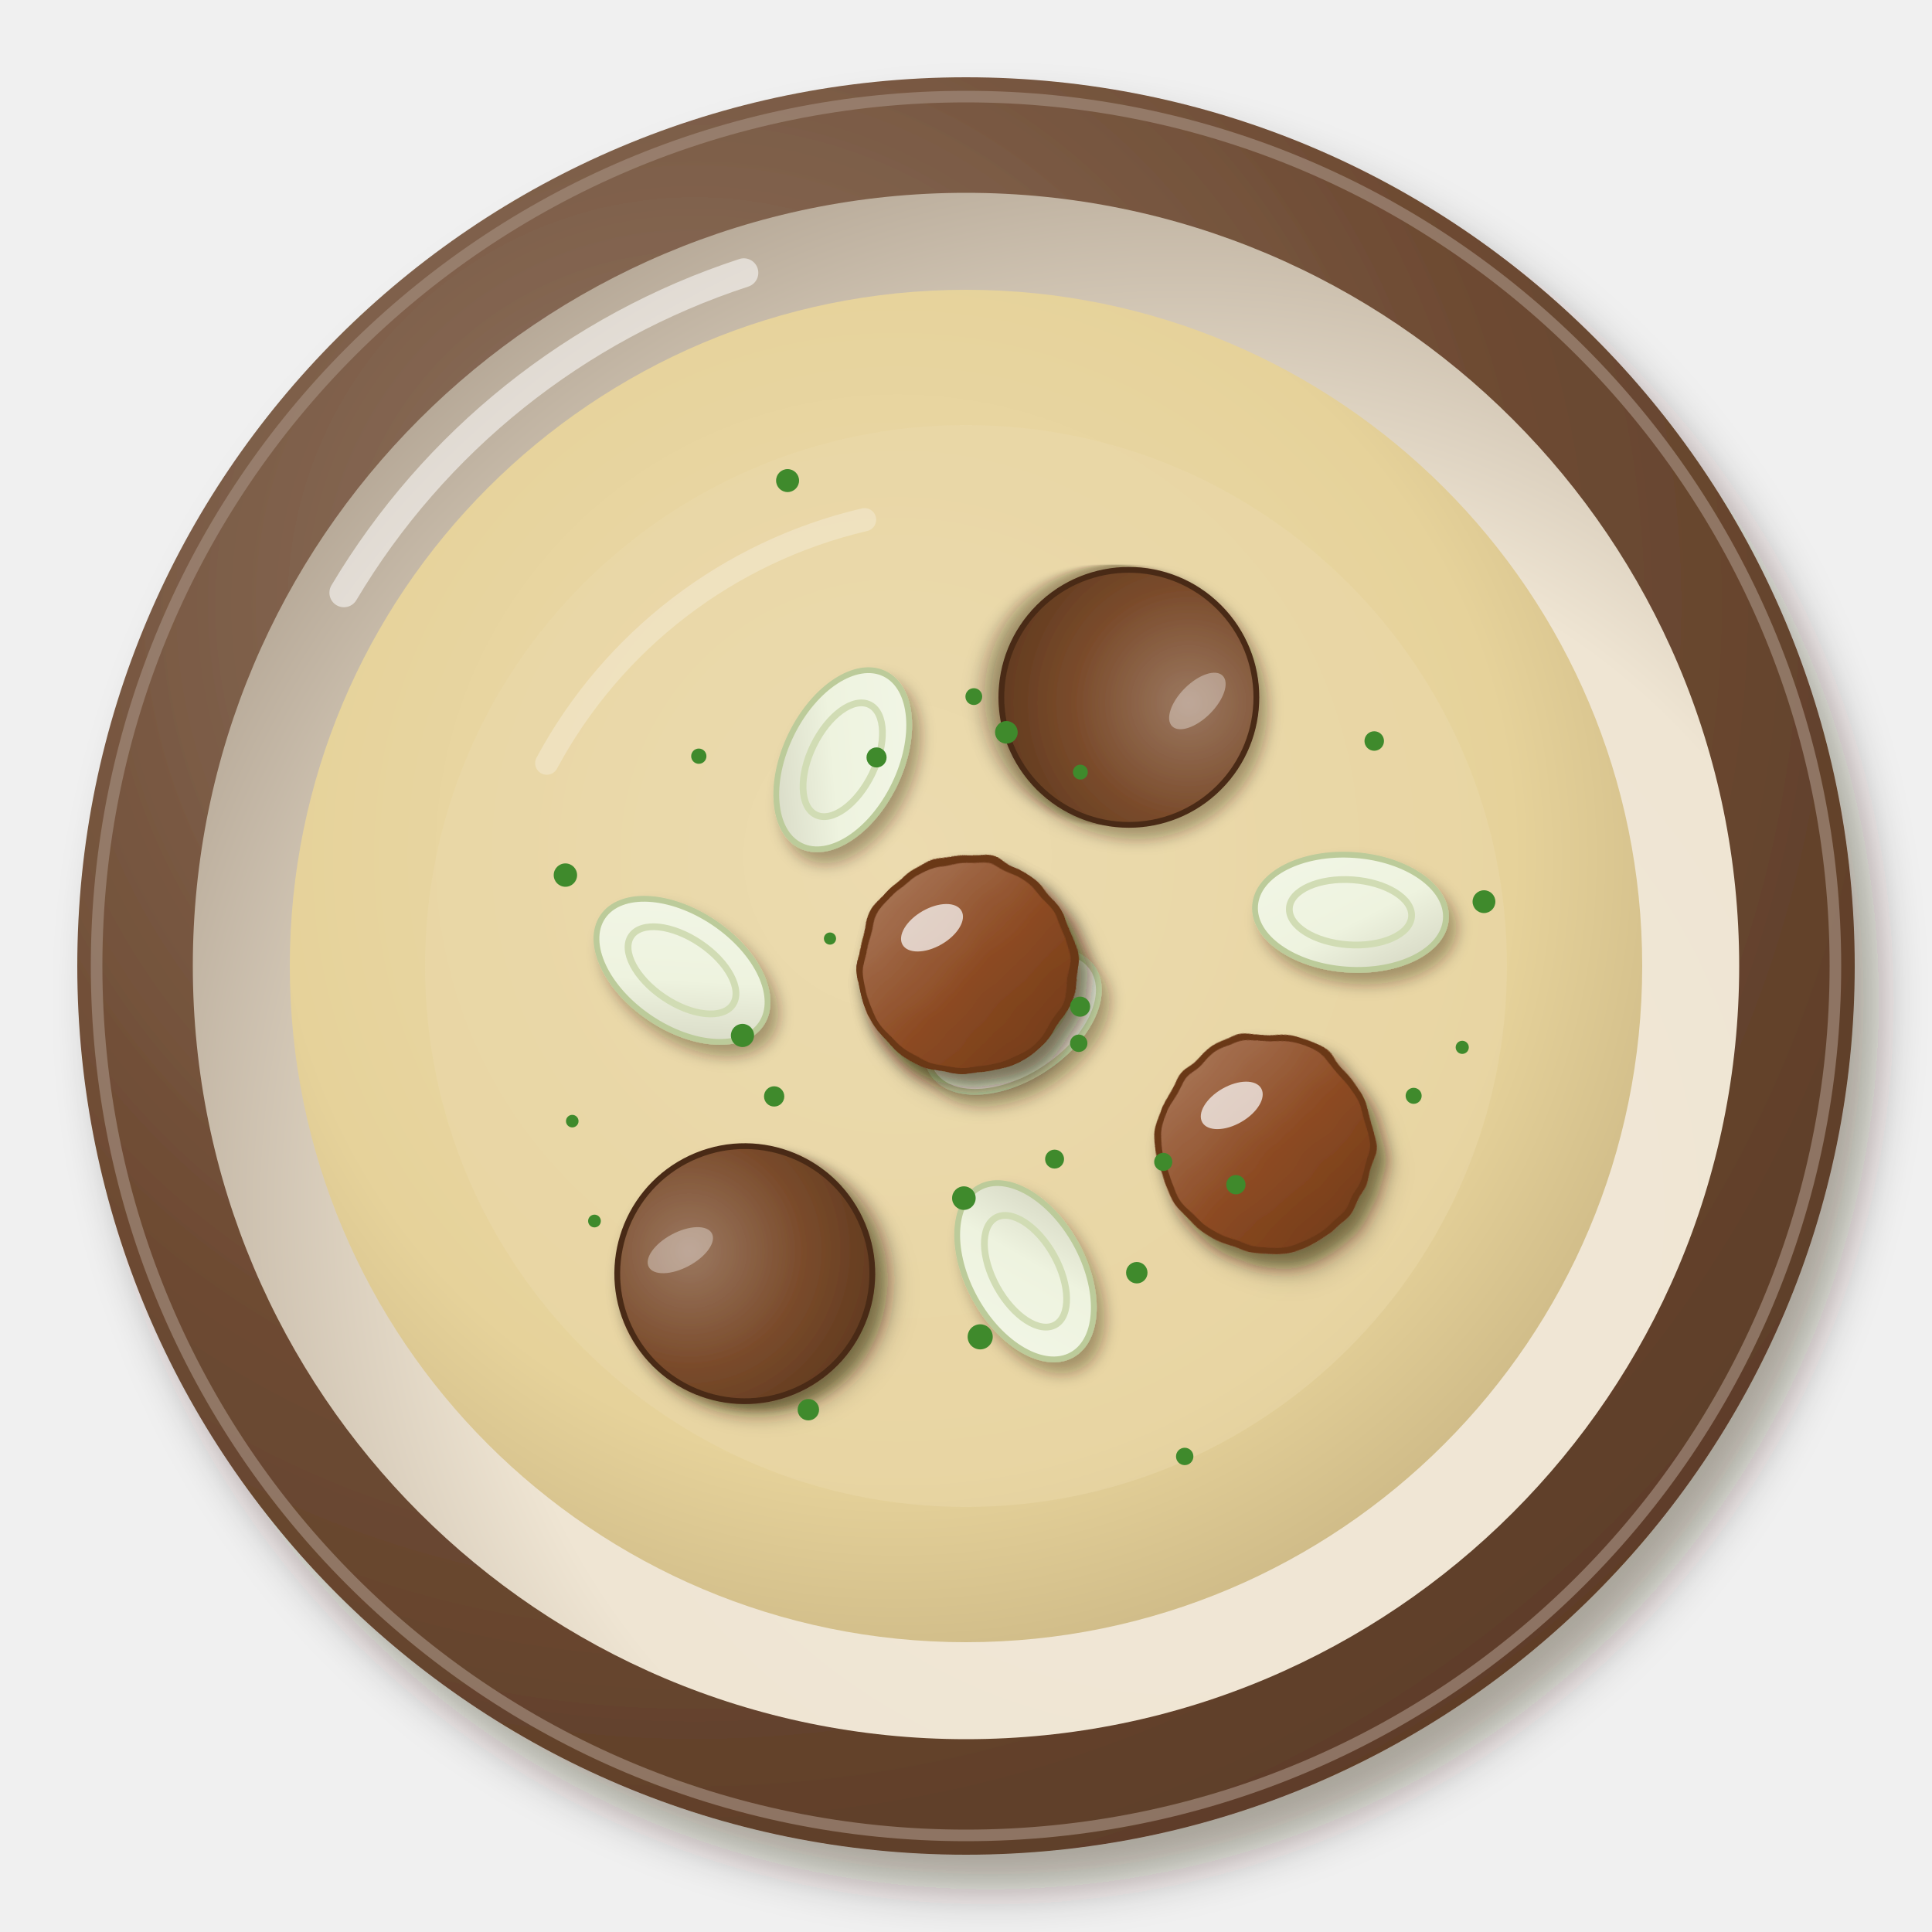
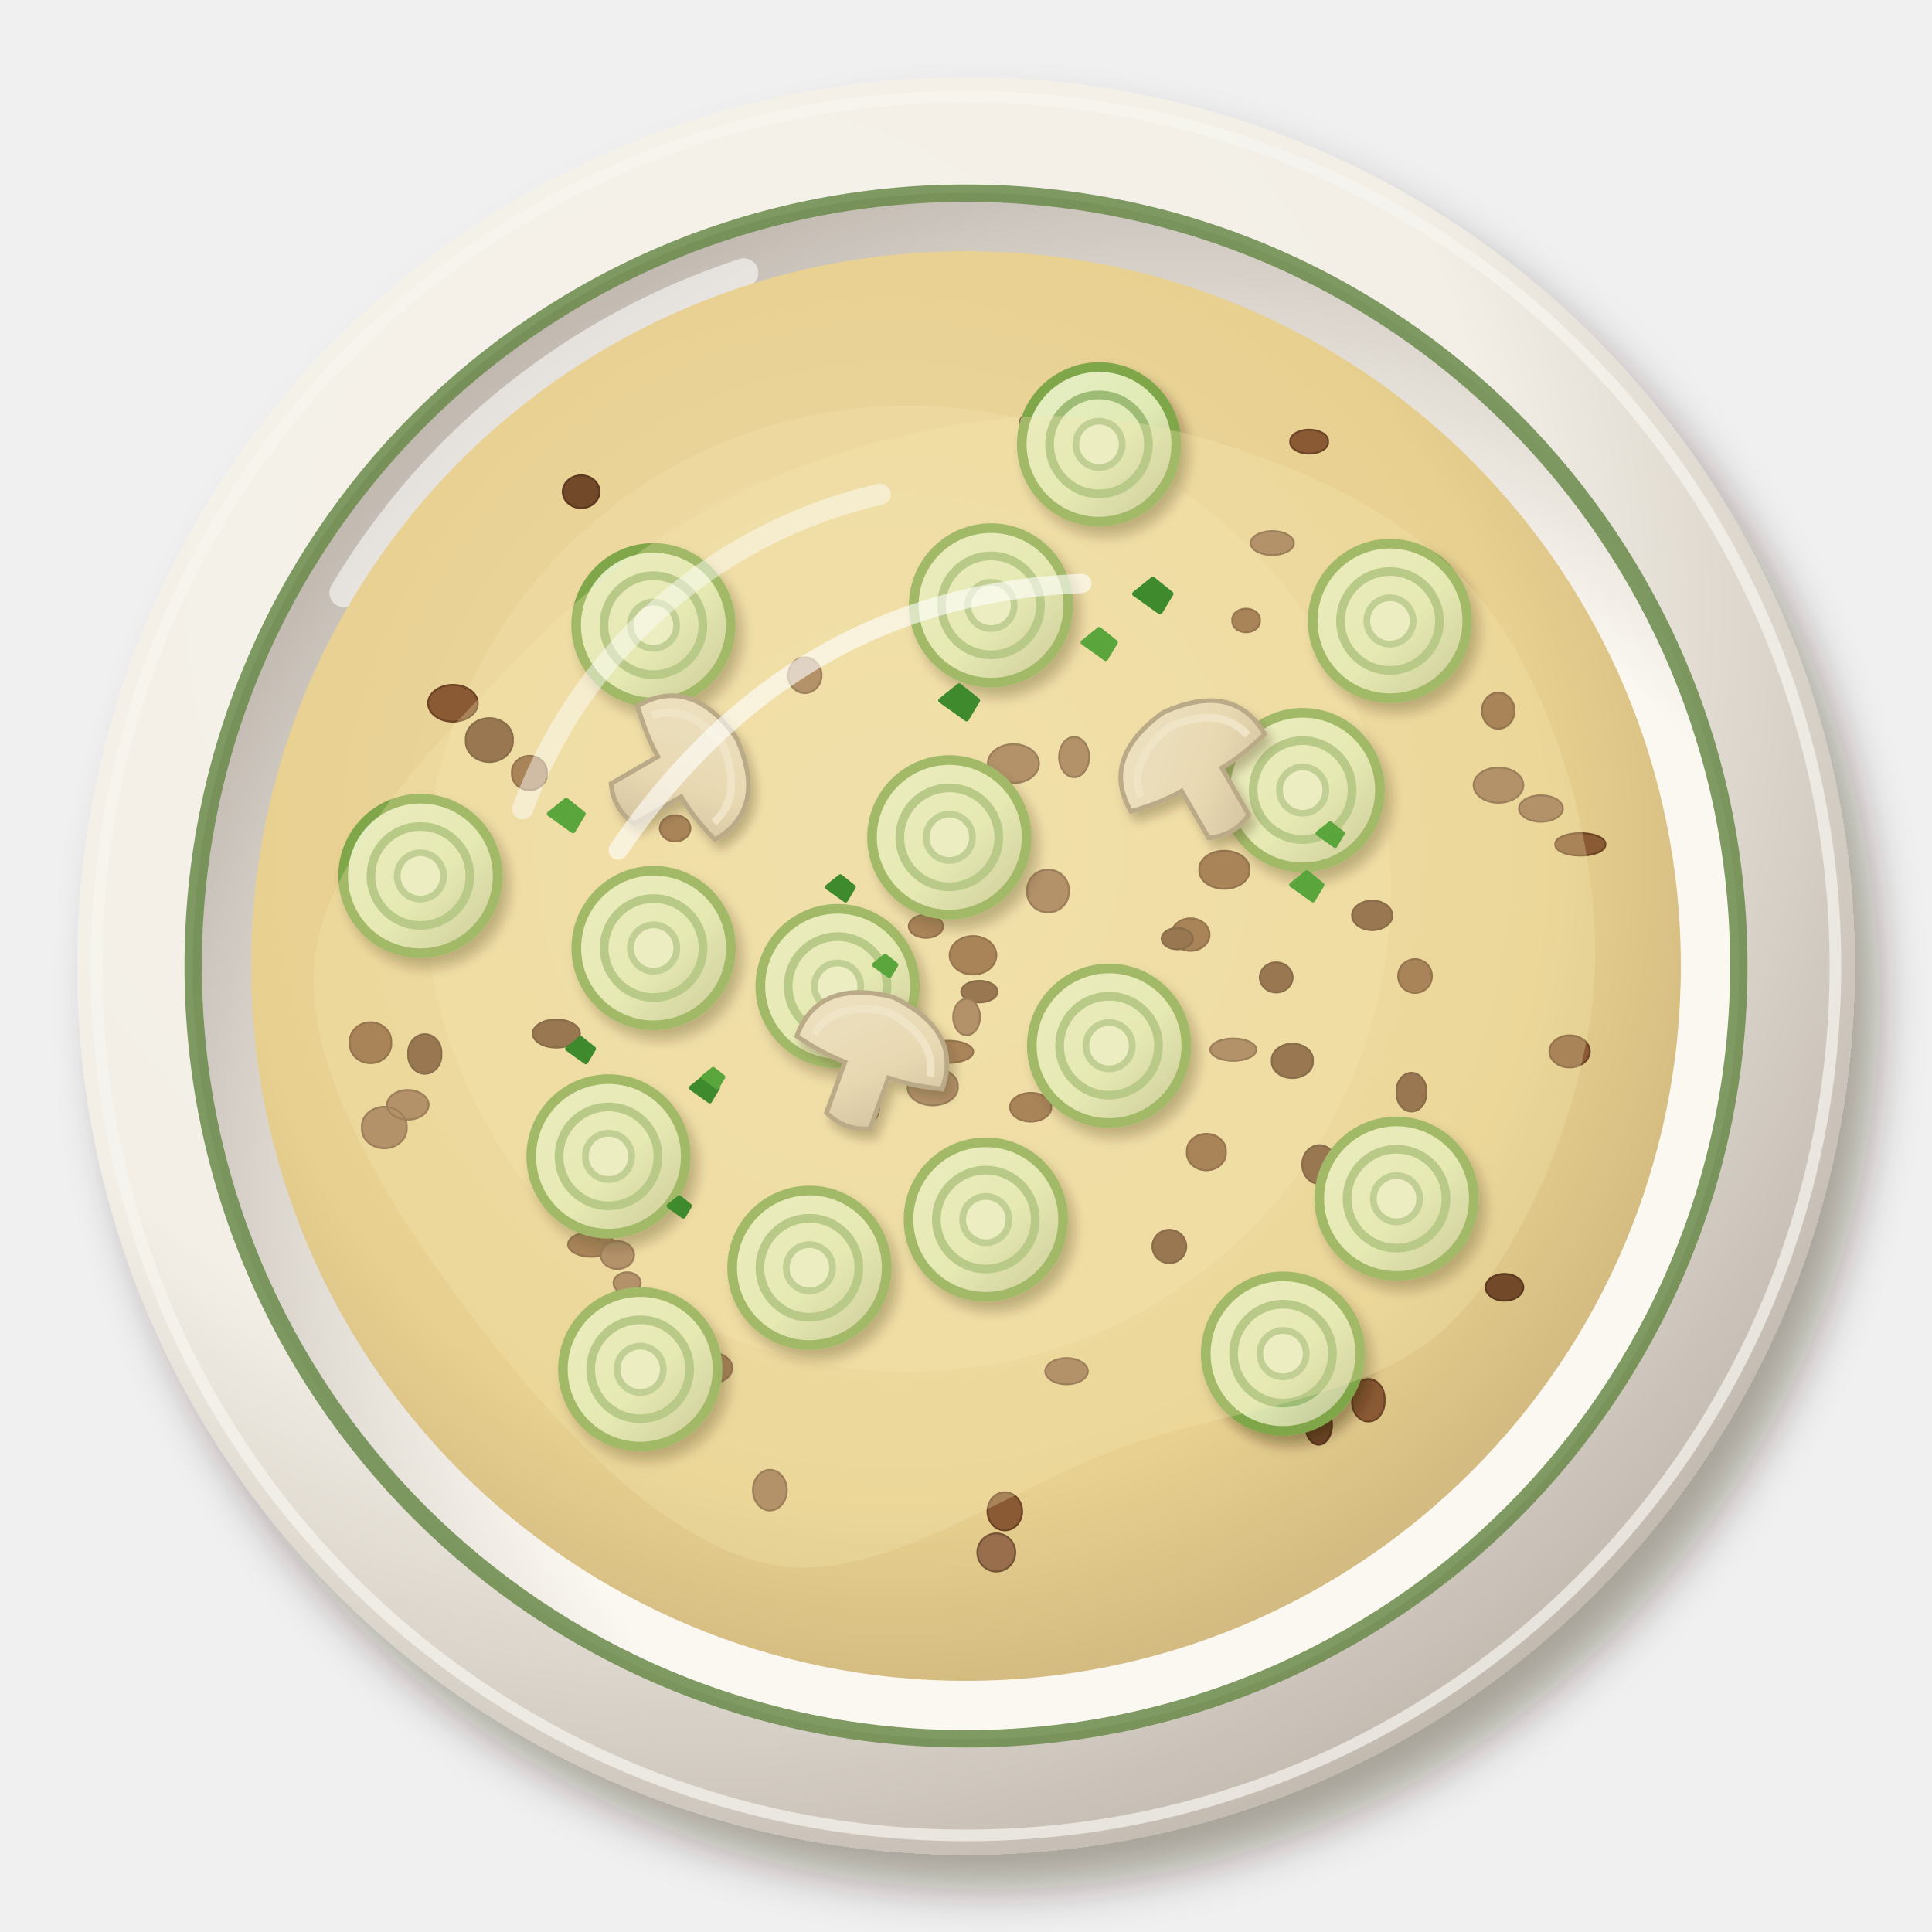
<svg xmlns="http://www.w3.org/2000/svg" viewBox="0 0 200 200" width="400" height="400">
  <defs>
    <filter id="de_kaeselauch-1" x="-30%" y="-30%" width="160%" height="160%">
      <feDropShadow dx="2.52" dy="3.6" stdDeviation="2.34" flood-color="#2b1607" flood-opacity=".36" />
    </filter>
    <radialGradient id="de_kaeselauch-2" cx="0.35" cy="0.3" r=".75">
-       <stop offset="0" stop-color="#927866" />
-       <stop offset=".6" stop-color="#6e4b33" />
-       <stop offset="1" stop-color="#5d3d28" />
+       <stop offset="0" stop-color="#f6f3ec" />
+       <stop offset=".6" stop-color="#f3efe6" />
+       <stop offset="1" stop-color="#c1b8ae" />
    </radialGradient>
    <radialGradient id="de_kaeselauch-3" cx="0.64" cy="0.66" r=".75">
-       <stop offset="0" stop-color="#f1e8d8" />
-       <stop offset=".6" stop-color="#efe5d3" />
-       <stop offset="1" stop-color="#b0a291" />
+       <stop offset="0" stop-color="#fbf9f3" />
+       <stop offset=".6" stop-color="#fbf8f1" />
+       <stop offset="1" stop-color="#b8afa6" />
    </radialGradient>
    <radialGradient id="de_kaeselauch-4" cx="0.45" cy="0.42" r=".75">
-       <stop offset="0" stop-color="#ecdcb0" />
-       <stop offset=".6" stop-color="#e6d29a" />
-       <stop offset="1" stop-color="#b7a375" />
+       <stop offset="0" stop-color="#eddaa8" />
+       <stop offset=".6" stop-color="#e8d090" />
+       <stop offset="1" stop-color="#b9a16e" />
    </radialGradient>
    <filter id="de_kaeselauch-5" x="-30%" y="-30%" width="160%" height="160%">
-       <feDropShadow dx="0.84" dy="1.2" stdDeviation="0.78" flood-color="#2b1607" flood-opacity=".36" />
+       <feDropShadow dx="0.7" dy="1" stdDeviation="0.65" flood-color="#2b1607" flood-opacity=".36" />
    </filter>
    <linearGradient id="de_kaeselauch-6" x1="0" y1="0" x2="1" y2="1">
-       <stop offset="0" stop-color="#f2f6e7" />
-       <stop offset=".55" stop-color="#eef3df" />
-       <stop offset="1" stop-color="#d1d2be" />
+       <stop offset="0" stop-color="#e7efc7" />
+       <stop offset=".55" stop-color="#dfeab4" />
+       <stop offset="1" stop-color="#bbbf91" />
    </linearGradient>
-     <radialGradient id="de_kaeselauch-7" cx="0.35" cy="0.32" r=".75">
-       <stop offset="0" stop-color="#9b7860" />
-       <stop offset=".6" stop-color="#7a4b2b" />
-       <stop offset="1" stop-color="#623b20" />
-     </radialGradient>
-     <filter id="de_kaeselauch-8" x="-30%" y="-30%" width="160%" height="160%">
-       <feDropShadow dx="0.98" dy="1.4" stdDeviation="0.91" flood-color="#2b1607" flood-opacity=".36" />
+     <filter id="de_kaeselauch-7" x="-30%" y="-30%" width="160%" height="160%">
+       <feDropShadow dx="0.56" dy="0.8" stdDeviation="0.52" flood-color="#2b1607" flood-opacity=".36" />
    </filter>
-     <filter id="de_kaeselauch-9" x="-15%" y="-15%" width="130%" height="130%">
-       <feTurbulence type="fractalNoise" baseFrequency="0.2" numOctaves="2" seed="3" result="t" />
-       <feDisplacementMap in="SourceGraphic" in2="t" scale="1.2" xChannelSelector="R" yChannelSelector="G" />
-     </filter>
-     <linearGradient id="de_kaeselauch-10" x1="0" y1="0" x2="1" y2="1">
-       <stop offset="0" stop-color="#af8064" />
-       <stop offset=".55" stop-color="#8c4a22" />
-       <stop offset="1" stop-color="#6d3919" />
+     <linearGradient id="de_kaeselauch-8" x1="0" y1="0" x2="1" y2="1">
+       <stop offset="0" stop-color="#ebe0cb" />
+       <stop offset=".55" stop-color="#e3d2b4" />
+       <stop offset="1" stop-color="#b5a389" />
    </linearGradient>
  </defs>
  <g filter="url(#de_kaeselauch-1)">
    <circle cx="100" cy="100" r="92" fill="url(#de_kaeselauch-2)" />
  </g>
-   <circle cx="100" cy="100" r="90" fill="none" stroke="#a18a7a" stroke-width="1.2" opacity=".7" />
+   <circle cx="100" cy="100" r="90" fill="none" stroke="#f7f5ef" stroke-width="1.2" opacity=".7" />
  <circle cx="100" cy="100" r="80.04" fill="url(#de_kaeselauch-3)" />
  <path d="M35.6,61.36 A75.44,75.44 0 0 1 77,28.24" stroke="#fff" stroke-width="3" fill="none" stroke-linecap="round" opacity=".55" />
-   <circle cx="100" cy="100" r="70" fill="url(#de_kaeselauch-4)" opacity="1" />
-   <path d="M56.6,79 A50.4,50.4 0 0 1 89.5,53.8" stroke="#fff" stroke-width="2.4" fill="none" stroke-linecap="round" opacity=".45" />
-   <circle cx="100" cy="100" r="56" fill="#ebdaac" opacity=".45" />
+   <circle cx="100" cy="100" r="80" fill="none" stroke="#6a8a4a" stroke-width="1.8" opacity=".85" />
+   <circle cx="100" cy="100" r="74" fill="url(#de_kaeselauch-4)" opacity="1" />
+   <circle cx="94" cy="92" r="50" fill="#f2e0a8" opacity=".45" />
+   <path d="M58.81,128.82a2.4,1.27 0 1 0 4.8,0a2.4,1.27 0 1 0 -4.8,0ZM35.22,91.07a2.01,1.69 0 1 0 4.01,0a2.01,1.69 0 1 0 -4.01,0ZM44.32,72.8a2.57,1.9 0 1 0 5.14,0a2.57,1.9 0 1 0 -5.14,0ZM98.31,98.89a2.41,1.98 0 1 0 4.83,0a2.41,1.98 0 1 0 -4.83,0ZM160.4,108.84a2.08,1.65 0 1 0 4.17,0a2.08,1.65 0 1 0 -4.17,0ZM144.74,101.04a1.74,1.74 0 1 0 3.49,0a1.74,1.74 0 1 0 -3.49,0ZM64.33,93.9a1.9,1.38 0 1 0 3.8,0a1.9,1.38 0 1 0 -3.8,0ZM71.32,141.61a2.24,1.6 0 1 0 4.48,0a2.24,1.6 0 1 0 -4.48,0ZM122.87,119.26a2.02,1.76 0 1 0 4.03,0a2.02,1.76 0 1 0 -4.03,0ZM104.56,114.62a2.13,1.48 0 1 0 4.27,0a2.13,1.48 0 1 0 -4.27,0ZM139.98,144.96a1.68,2.04 0 1 0 3.35,0a1.68,2.04 0 1 0 -3.35,0ZM53,80.02a1.81,1.65 0 1 0 3.61,0a1.81,1.65 0 1 0 -3.61,0ZM153.42,73.57a1.68,1.87 0 1 0 3.36,0a1.68,1.87 0 1 0 -3.36,0ZM127.57,64.23a1.43,1.12 0 1 0 2.85,0a1.43,1.12 0 1 0 -2.85,0ZM124.16,90.04a2.59,1.85 0 1 0 5.17,0a2.59,1.85 0 1 0 -5.17,0ZM133.57,45.72a1.96,1.15 0 1 0 3.91,0a1.96,1.15 0 1 0 -3.91,0ZM95.65,108.88a2.55,1.14 0 1 0 5.1,0a2.55,1.14 0 1 0 -5.1,0ZM102.23,156.45a1.79,1.97 0 1 0 3.58,0a1.79,1.97 0 1 0 -3.58,0ZM94.08,95.89a1.77,1.19 0 1 0 3.54,0a1.77,1.19 0 1 0 -3.54,0ZM36.21,107.94a2.15,1.98 0 1 0 4.29,0a2.15,1.98 0 1 0 -4.29,0ZM41.7,89.49a2.6,1.26 0 1 0 5.2,0a2.6,1.26 0 1 0 -5.2,0ZM87.71,114.6a1.64,1.95 0 1 0 3.29,0a1.64,1.95 0 1 0 -3.29,0ZM161.01,87.41a2.59,1.09 0 1 0 5.17,0a2.59,1.09 0 1 0 -5.17,0ZM121.26,96.75a1.97,1.67 0 1 0 3.95,0a1.97,1.67 0 1 0 -3.95,0ZM68.31,85.75a1.58,1.35 0 1 0 3.16,0a1.58,1.35 0 1 0 -3.16,0Z" fill="#8a5a34" stroke="#6d4526" stroke-width="0.2" />
+   <path d="M58.26,50.9a1.9,1.69 0 1 0 3.8,0a1.9,1.69 0 1 0 -3.8,0ZM142.51,63.23a2.3,1.45 0 1 0 4.6,0a2.3,1.45 0 1 0 -4.6,0ZM67.21,68.2a2.22,1.74 0 1 0 4.45,0a2.22,1.74 0 1 0 -4.45,0ZM135.13,147.51a1.37,2.03 0 1 0 2.75,0a1.37,2.03 0 1 0 -2.75,0ZM48.22,76.61a2.44,2.13 0 1 0 4.87,0a2.44,2.13 0 1 0 -4.87,0ZM99.51,102.65a1.87,1.11 0 1 0 3.75,0a1.87,1.11 0 1 0 -3.75,0ZM81.96,99.51a1.99,1.2 0 1 0 3.98,0a1.99,1.2 0 1 0 -3.98,0ZM80.29,98.7a2.2,1.75 0 1 0 4.39,0a2.2,1.75 0 1 0 -4.39,0ZM144.58,113.06a1.54,1.85 0 1 0 3.07,0a1.54,1.85 0 1 0 -3.07,0ZM55.15,106.99a2.44,1.45 0 1 0 4.88,0a2.44,1.45 0 1 0 -4.88,0ZM130.42,101.18a1.69,1.55 0 1 0 3.39,0a1.69,1.55 0 1 0 -3.39,0ZM107.5,45.17a2.41,1.76 0 1 0 4.82,0a2.41,1.76 0 1 0 -4.82,0ZM120.26,97.17a1.61,1.1 0 1 0 3.22,0a1.61,1.1 0 1 0 -3.22,0ZM131.66,109.82a2.13,1.66 0 1 0 4.25,0a2.13,1.66 0 1 0 -4.25,0ZM139.97,94.76a2.08,1.52 0 1 0 4.16,0a2.08,1.52 0 1 0 -4.16,0ZM134.81,120.55a1.78,2 0 1 0 3.56,0a1.78,2 0 1 0 -3.56,0ZM105.56,43.76a2.22,1.28 0 1 0 4.44,0a2.22,1.28 0 1 0 -4.44,0ZM119.3,129.03a1.75,1.72 0 1 0 3.5,0a1.75,1.72 0 1 0 -3.5,0ZM104.19,67.09a2.33,1.7 0 1 0 4.67,0a2.33,1.7 0 1 0 -4.67,0ZM153.79,133.26a1.95,1.38 0 1 0 3.9,0a1.95,1.38 0 1 0 -3.9,0ZM42.26,109.11a1.72,1.9 0 1 0 3.43,0a1.72,1.9 0 1 0 -3.43,0ZM85.45,135.29a1.38,1.3 0 1 0 2.76,0a1.38,1.3 0 1 0 -2.76,0Z" fill="#724929" stroke="#5c391f" stroke-width="0.2" />
+   <path d="M129.47,56.22a2.23,1.23 0 1 0 4.47,0a2.23,1.23 0 1 0 -4.47,0ZM110,106.39a1.38,1.81 0 1 0 2.77,0a1.38,1.81 0 1 0 -2.77,0ZM157.25,83.7a2.27,1.36 0 1 0 4.54,0a2.27,1.36 0 1 0 -4.54,0ZM109.64,78.37a1.55,2.08 0 1 0 3.1,0a1.55,2.08 0 1 0 -3.1,0ZM98.68,105.28a1.38,1.88 0 1 0 2.76,0a1.38,1.88 0 1 0 -2.76,0ZM93.97,112.49a2.59,1.82 0 1 0 5.17,0a2.59,1.82 0 1 0 -5.17,0ZM102.27,79.05a2.64,2.01 0 1 0 5.28,0a2.64,2.01 0 1 0 -5.28,0ZM62.19,129.92a1.72,1.44 0 1 0 3.44,0a1.72,1.44 0 1 0 -3.44,0ZM40.07,114.37a2.15,1.53 0 1 0 4.3,0a2.15,1.53 0 1 0 -4.3,0ZM77.95,154.26a1.75,2.1 0 1 0 3.5,0a1.75,2.1 0 1 0 -3.5,0ZM142.05,65.86a1.45,2.09 0 1 0 2.91,0a1.45,2.09 0 1 0 -2.91,0ZM37.47,116.72a2.32,2.01 0 1 0 4.63,0a2.32,2.01 0 1 0 -4.63,0ZM152.55,81.28a2.57,1.82 0 1 0 5.14,0a2.57,1.82 0 1 0 -5.14,0ZM81.6,69.9a1.72,1.84 0 1 0 3.44,0a1.72,1.84 0 1 0 -3.44,0ZM139.82,120.59a1.38,1.48 0 1 0 2.75,0a1.38,1.48 0 1 0 -2.75,0ZM63.52,132.82a1.4,1.11 0 1 0 2.8,0a1.4,1.11 0 1 0 -2.8,0ZM125.29,108.66a2.38,1.15 0 1 0 4.76,0a2.38,1.15 0 1 0 -4.76,0ZM106.33,92.24a2.16,2.07 0 1 0 4.31,0a2.16,2.07 0 1 0 -4.31,0ZM64.54,103.45a2.38,1.76 0 1 0 4.76,0a2.38,1.76 0 1 0 -4.76,0ZM108.21,141.95a2.2,1.35 0 1 0 4.4,0a2.2,1.35 0 1 0 -4.4,0ZM45.3,94a2.59,1.86 0 1 0 5.17,0a2.59,1.86 0 1 0 -5.17,0ZM102.03,62.02a2.26,1.38 0 1 0 4.52,0a2.26,1.38 0 1 0 -4.52,0ZM101.18,160.71a1.96,1.97 0 1 0 3.92,0a1.96,1.97 0 1 0 -3.92,0Z" fill="#986e4c" stroke="#775337" stroke-width="0.2" />
  <g filter="url(#de_kaeselauch-5)">
-     <g transform="translate(70.6 100.45) rotate(34)">
-       <ellipse rx="9.9" ry="5.94" fill="url(#de_kaeselauch-6)" stroke="#bccb9a" stroke-width=".6" />
-       <ellipse rx="6.34" ry="3.37" fill="none" stroke="#d1dcb4" stroke-width=".7" />
+     <g transform="translate(86.71 102.08)">
+       <circle r="8" fill="url(#de_kaeselauch-6)" stroke="#7fa64a" stroke-width="1" />
+       <circle r="5.12" fill="none" stroke="#9fbc77" stroke-width=".9" />
+       <circle r="2.4" fill="#e9f0cb" stroke="#acc589" stroke-width=".7" />
    </g>
-     <g transform="translate(87.24 78.65) rotate(116)">
-       <ellipse rx="9.9" ry="5.94" fill="url(#de_kaeselauch-6)" stroke="#bccb9a" stroke-width=".6" />
-       <ellipse rx="6.34" ry="3.37" fill="none" stroke="#d1dcb4" stroke-width=".7" />
+     <g transform="translate(102.05 126.25)">
+       <circle r="8" fill="url(#de_kaeselauch-6)" stroke="#7fa64a" stroke-width="1" />
+       <circle r="5.12" fill="none" stroke="#9fbc77" stroke-width=".9" />
+       <circle r="2.4" fill="#e9f0cb" stroke="#acc589" stroke-width=".7" />
    </g>
-     <g transform="translate(106.16 131.6) rotate(241)">
-       <ellipse rx="9.9" ry="5.94" fill="url(#de_kaeselauch-6)" stroke="#bccb9a" stroke-width=".6" />
-       <ellipse rx="6.34" ry="3.37" fill="none" stroke="#d1dcb4" stroke-width=".7" />
+     <g transform="translate(43.52 90.68)">
+       <circle r="8" fill="url(#de_kaeselauch-6)" stroke="#7fa64a" stroke-width="1" />
+       <circle r="5.12" fill="none" stroke="#9fbc77" stroke-width=".9" />
+       <circle r="2.4" fill="#e9f0cb" stroke="#acc589" stroke-width=".7" />
    </g>
-     <g transform="translate(139.8 94.44) rotate(4)">
-       <ellipse rx="9.9" ry="5.94" fill="url(#de_kaeselauch-6)" stroke="#bccb9a" stroke-width=".6" />
-       <ellipse rx="6.34" ry="3.37" fill="none" stroke="#d1dcb4" stroke-width=".7" />
+     <g transform="translate(62.99 119.71)">
+       <circle r="8" fill="url(#de_kaeselauch-6)" stroke="#7fa64a" stroke-width="1" />
+       <circle r="5.12" fill="none" stroke="#9fbc77" stroke-width=".9" />
+       <circle r="2.4" fill="#e9f0cb" stroke="#acc589" stroke-width=".7" />
    </g>
-     <g transform="translate(104.84 105.69) rotate(327)">
-       <ellipse rx="9.9" ry="5.94" fill="url(#de_kaeselauch-6)" stroke="#bccb9a" stroke-width=".6" />
-       <ellipse rx="6.34" ry="3.37" fill="none" stroke="#d1dcb4" stroke-width=".7" />
+     <g transform="translate(132.82 140.13)">
+       <circle r="8" fill="url(#de_kaeselauch-6)" stroke="#7fa64a" stroke-width="1" />
+       <circle r="5.12" fill="none" stroke="#9fbc77" stroke-width=".9" />
+       <circle r="2.4" fill="#e9f0cb" stroke="#acc589" stroke-width=".7" />
    </g>
-     <g transform="translate(116.86 72.19) rotate(135)">
-       <g filter="url(#de_kaeselauch-5)">
-         <circle r="13.2" fill="url(#de_kaeselauch-7)" stroke="#4a2b16" stroke-width=".6" />
-       </g>
-       <ellipse cx="-4.75" cy="-5.28" rx="3.7" ry="1.85" fill="#fff" opacity=".35" />
+     <g transform="translate(67.64 64.72)">
+       <circle r="8" fill="url(#de_kaeselauch-6)" stroke="#7fa64a" stroke-width="1" />
+       <circle r="5.12" fill="none" stroke="#9fbc77" stroke-width=".9" />
+       <circle r="2.4" fill="#e9f0cb" stroke="#acc589" stroke-width=".7" />
    </g>
-     <g transform="translate(77.1 131.85) rotate(332)">
-       <g filter="url(#de_kaeselauch-5)">
-         <circle r="13.2" fill="url(#de_kaeselauch-7)" stroke="#4a2b16" stroke-width=".6" />
-       </g>
-       <ellipse cx="-4.75" cy="-5.28" rx="3.7" ry="1.85" fill="#fff" opacity=".35" />
+     <g transform="translate(98.27 86.68)">
+       <circle r="8" fill="url(#de_kaeselauch-6)" stroke="#7fa64a" stroke-width="1" />
+       <circle r="5.12" fill="none" stroke="#9fbc77" stroke-width=".9" />
+       <circle r="2.4" fill="#e9f0cb" stroke="#acc589" stroke-width=".7" />
    </g>
-     <g filter="url(#de_kaeselauch-8)">
-       <g filter="url(#de_kaeselauch-9)">
-         <circle cx="131.028" cy="118.385" r="11" fill="url(#de_kaeselauch-10)" stroke="#6a3718" stroke-width=".7" />
-       </g>
+     <g transform="translate(143.89 64.28)">
+       <circle r="8" fill="url(#de_kaeselauch-6)" stroke="#7fa64a" stroke-width="1" />
+       <circle r="5.12" fill="none" stroke="#9fbc77" stroke-width=".9" />
+       <circle r="2.4" fill="#e9f0cb" stroke="#acc589" stroke-width=".7" />
    </g>
-     <ellipse cx="127.51" cy="114.43" rx="3.52" ry="1.98" fill="#fff" opacity=".7" transform="rotate(-30 127.51 114.43)" />
-     <g filter="url(#de_kaeselauch-8)">
-       <g filter="url(#de_kaeselauch-9)">
-         <circle cx="100" cy="100" r="11" fill="url(#de_kaeselauch-10)" stroke="#6a3718" stroke-width=".7" />
-       </g>
+     <g transform="translate(102.59 62.67)">
+       <circle r="8" fill="url(#de_kaeselauch-6)" stroke="#7fa64a" stroke-width="1" />
+       <circle r="5.12" fill="none" stroke="#9fbc77" stroke-width=".9" />
+       <circle r="2.4" fill="#e9f0cb" stroke="#acc589" stroke-width=".7" />
    </g>
-     <ellipse cx="96.48" cy="96.04" rx="3.52" ry="1.98" fill="#fff" opacity=".7" transform="rotate(-30 96.48 96.04)" />
-     <g filter="url(#de_kaeselauch-8)">
-       <g filter="url(#de_kaeselauch-9)">
-         <circle cx="100" cy="100" r="11" fill="url(#de_kaeselauch-10)" stroke="#6a3718" stroke-width=".7" />
-       </g>
+     <g transform="translate(144.57 124.09)">
+       <circle r="8" fill="url(#de_kaeselauch-6)" stroke="#7fa64a" stroke-width="1" />
+       <circle r="5.12" fill="none" stroke="#9fbc77" stroke-width=".9" />
+       <circle r="2.4" fill="#e9f0cb" stroke="#acc589" stroke-width=".7" />
    </g>
-     <ellipse cx="96.48" cy="96.04" rx="3.52" ry="1.98" fill="#fff" opacity=".7" transform="rotate(-30 96.48 96.04)" />
+     <g transform="translate(66.27 141.75)">
+       <circle r="8" fill="url(#de_kaeselauch-6)" stroke="#7fa64a" stroke-width="1" />
+       <circle r="5.12" fill="none" stroke="#9fbc77" stroke-width=".9" />
+       <circle r="2.4" fill="#e9f0cb" stroke="#acc589" stroke-width=".7" />
+     </g>
+     <g transform="translate(113.77 46)">
+       <circle r="8" fill="url(#de_kaeselauch-6)" stroke="#7fa64a" stroke-width="1" />
+       <circle r="5.12" fill="none" stroke="#9fbc77" stroke-width=".9" />
+       <circle r="2.4" fill="#e9f0cb" stroke="#acc589" stroke-width=".7" />
+     </g>
+     <g transform="translate(114.81 108.25)">
+       <circle r="8" fill="url(#de_kaeselauch-6)" stroke="#7fa64a" stroke-width="1" />
+       <circle r="5.12" fill="none" stroke="#9fbc77" stroke-width=".9" />
+       <circle r="2.4" fill="#e9f0cb" stroke="#acc589" stroke-width=".7" />
+     </g>
+     <g transform="translate(67.66 98.14)">
+       <circle r="8" fill="url(#de_kaeselauch-6)" stroke="#7fa64a" stroke-width="1" />
+       <circle r="5.12" fill="none" stroke="#9fbc77" stroke-width=".9" />
+       <circle r="2.4" fill="#e9f0cb" stroke="#acc589" stroke-width=".7" />
+     </g>
+     <g transform="translate(134.85 81.79)">
+       <circle r="8" fill="url(#de_kaeselauch-6)" stroke="#7fa64a" stroke-width="1" />
+       <circle r="5.12" fill="none" stroke="#9fbc77" stroke-width=".9" />
+       <circle r="2.4" fill="#e9f0cb" stroke="#acc589" stroke-width=".7" />
+     </g>
+     <g transform="translate(83.79 131.24)">
+       <circle r="8" fill="url(#de_kaeselauch-6)" stroke="#7fa64a" stroke-width="1" />
+       <circle r="5.12" fill="none" stroke="#9fbc77" stroke-width=".9" />
+       <circle r="2.4" fill="#e9f0cb" stroke="#acc589" stroke-width=".7" />
+     </g>
  </g>
-   <circle cx="76.86" cy="107.19" r="1.2" fill="#3f8a2c" />
-   <circle cx="117.68" cy="131.75" r="1.11" fill="#3f8a2c" />
-   <circle cx="99.78" cy="124.03" r="1.22" fill="#3f8a2c" />
-   <circle cx="101.47" cy="138.39" r="1.3" fill="#3f8a2c" />
-   <circle cx="120.42" cy="120.28" r="0.94" fill="#3f8a2c" />
-   <circle cx="83.68" cy="145.93" r="1.11" fill="#3f8a2c" />
-   <circle cx="59.24" cy="116.06" r="0.65" fill="#3f8a2c" />
-   <circle cx="146.34" cy="113.44" r="0.83" fill="#3f8a2c" />
-   <circle cx="104.18" cy="75.81" r="1.17" fill="#3f8a2c" />
-   <circle cx="85.92" cy="97.16" r="0.63" fill="#3f8a2c" />
-   <circle cx="61.54" cy="126.4" r="0.66" fill="#3f8a2c" />
-   <circle cx="111.81" cy="104.21" r="1.04" fill="#3f8a2c" />
-   <circle cx="111.84" cy="79.93" r="0.77" fill="#3f8a2c" />
-   <circle cx="122.64" cy="150.77" r="0.9" fill="#3f8a2c" />
-   <circle cx="80.14" cy="113.5" r="1.05" fill="#3f8a2c" />
-   <circle cx="90.74" cy="78.41" r="1.04" fill="#3f8a2c" />
-   <circle cx="58.53" cy="90.59" r="1.21" fill="#3f8a2c" />
-   <circle cx="100.81" cy="72.11" r="0.87" fill="#3f8a2c" />
-   <circle cx="142.26" cy="76.71" r="1.01" fill="#3f8a2c" />
-   <circle cx="153.62" cy="93.34" r="1.18" fill="#3f8a2c" />
-   <circle cx="151.37" cy="108.42" r="0.68" fill="#3f8a2c" />
-   <circle cx="109.17" cy="119.99" r="0.98" fill="#3f8a2c" />
-   <circle cx="111.67" cy="108" r="0.9" fill="#3f8a2c" />
-   <circle cx="81.53" cy="49.75" r="1.19" fill="#3f8a2c" />
-   <circle cx="127.94" cy="122.64" r="1" fill="#3f8a2c" />
-   <circle cx="72.34" cy="78.28" r="0.79" fill="#3f8a2c" />
+   <g filter="url(#de_kaeselauch-7)">
+     <g transform="translate(90 110) rotate(20) scale(0.8)">
+       <path d="M-10,0 Q-10,-8 0,-9 Q10,-8 10,0 Q6,1 3,1 L3,8 Q0,9.4 -3,8 L-3,1 Q-6,1 -10,0Z" fill="url(#de_kaeselauch-8)" stroke="#a29077" stroke-width=".6" />
+       <path d="M-8,-1 Q-7,-6 0,-7 Q7,-6 8,-1" stroke="#ede2ce" stroke-width="1" fill="none" />
+     </g>
+     <g transform="translate(124 80) rotate(-30) scale(0.8)">
+       <path d="M-10,0 Q-10,-8 0,-9 Q10,-8 10,0 Q6,1 3,1 L3,8 Q0,9.4 -3,8 L-3,1 Q-6,1 -10,0Z" fill="url(#de_kaeselauch-8)" stroke="#a29077" stroke-width=".6" />
+       <path d="M-8,-1 Q-7,-6 0,-7 Q7,-6 8,-1" stroke="#ede2ce" stroke-width="1" fill="none" />
+     </g>
+     <g transform="translate(70 80) rotate(60) scale(0.8)">
+       <path d="M-10,0 Q-10,-8 0,-9 Q10,-8 10,0 Q6,1 3,1 L3,8 Q0,9.4 -3,8 L-3,1 Q-6,1 -10,0Z" fill="url(#de_kaeselauch-8)" stroke="#a29077" stroke-width=".6" />
+       <path d="M-8,-1 Q-7,-6 0,-7 Q7,-6 8,-1" stroke="#ede2ce" stroke-width="1" fill="none" />
+     </g>
+   </g>
+   <path transform="translate(100 100)" d="M65.11,0C64.7,12.52 58.63,28.37 50.48,36.67C42.32,44.98 27.96,45.61 16.19,49.82C4.42,54.04 -8.99,64.14 -20.14,61.98C-31.29,59.82 -42.83,47.18 -50.72,36.85C-58.61,26.52 -68.39,11.63 -67.49,0C-66.59,-11.63 -53.77,-24.3 -45.33,-32.93C-36.89,-41.57 -27.42,-47.92 -16.83,-51.79C-6.23,-55.66 6.61,-58.35 18.24,-56.13C29.87,-53.91 45.13,-47.82 52.94,-38.47C60.75,-29.11 65.52,-12.52 65.11,0Z" fill="#f6e6b0" opacity="0.3" />
+   <path transform="translate(100 100)" d="M-36,-12 Q-18,-38.4 12,-39.6" stroke="#fff" stroke-width="2" fill="none" stroke-linecap="round" opacity=".6" />
+   <path d="M69.26,124.84l1.06,-0.85l1.06,0.85l-0.64,1.06ZM97.37,72.51l1.92,-1.53l1.92,1.53l-1.15,1.92ZM71.56,112.61l1.36,-1.09l1.36,1.09l-0.81,1.36ZM117.45,61.47l1.89,-1.52l1.89,1.52l-1.14,1.89ZM85.64,91.83l1.35,-1.08l1.35,1.08l-0.81,1.35ZM58.75,108.57l1.35,-1.08l1.35,1.08l-0.81,1.35Z" fill="#3f8a2c" stroke="#3f8a2c" stroke-width=".5" stroke-linejoin="round" />
+   <path d="M72.83,111.5l1,-0.8l1,0.8l-0.6,1ZM112.11,66.5l1.68,-1.35l1.68,1.35l-1.01,1.68ZM136.44,86.27l1.26,-1l1.26,1l-0.75,1.26ZM133.71,91.6l1.57,-1.26l1.57,1.26l-0.94,1.57ZM56.86,84.25l1.76,-1.41l1.76,1.41l-1.06,1.76ZM90.52,99.88l1.11,-0.89l1.11,0.89l-0.67,1.11Z" fill="#5aa63c" stroke="#5aa63c" stroke-width=".5" stroke-linejoin="round" />
+   <path d="M54.12,83.72 A51.8,51.8 0 0 1 91.12,51.16" stroke="#fff" stroke-width="2.2" fill="none" stroke-linecap="round" opacity="0.45" />
</svg>
